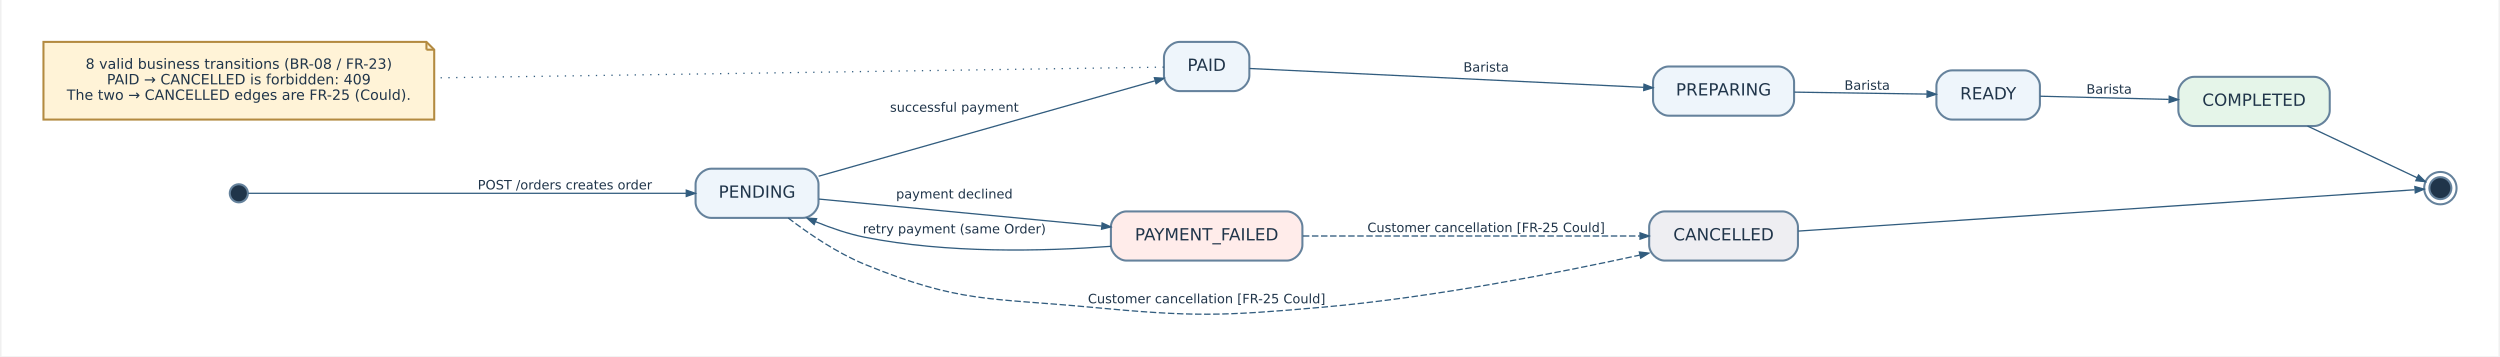
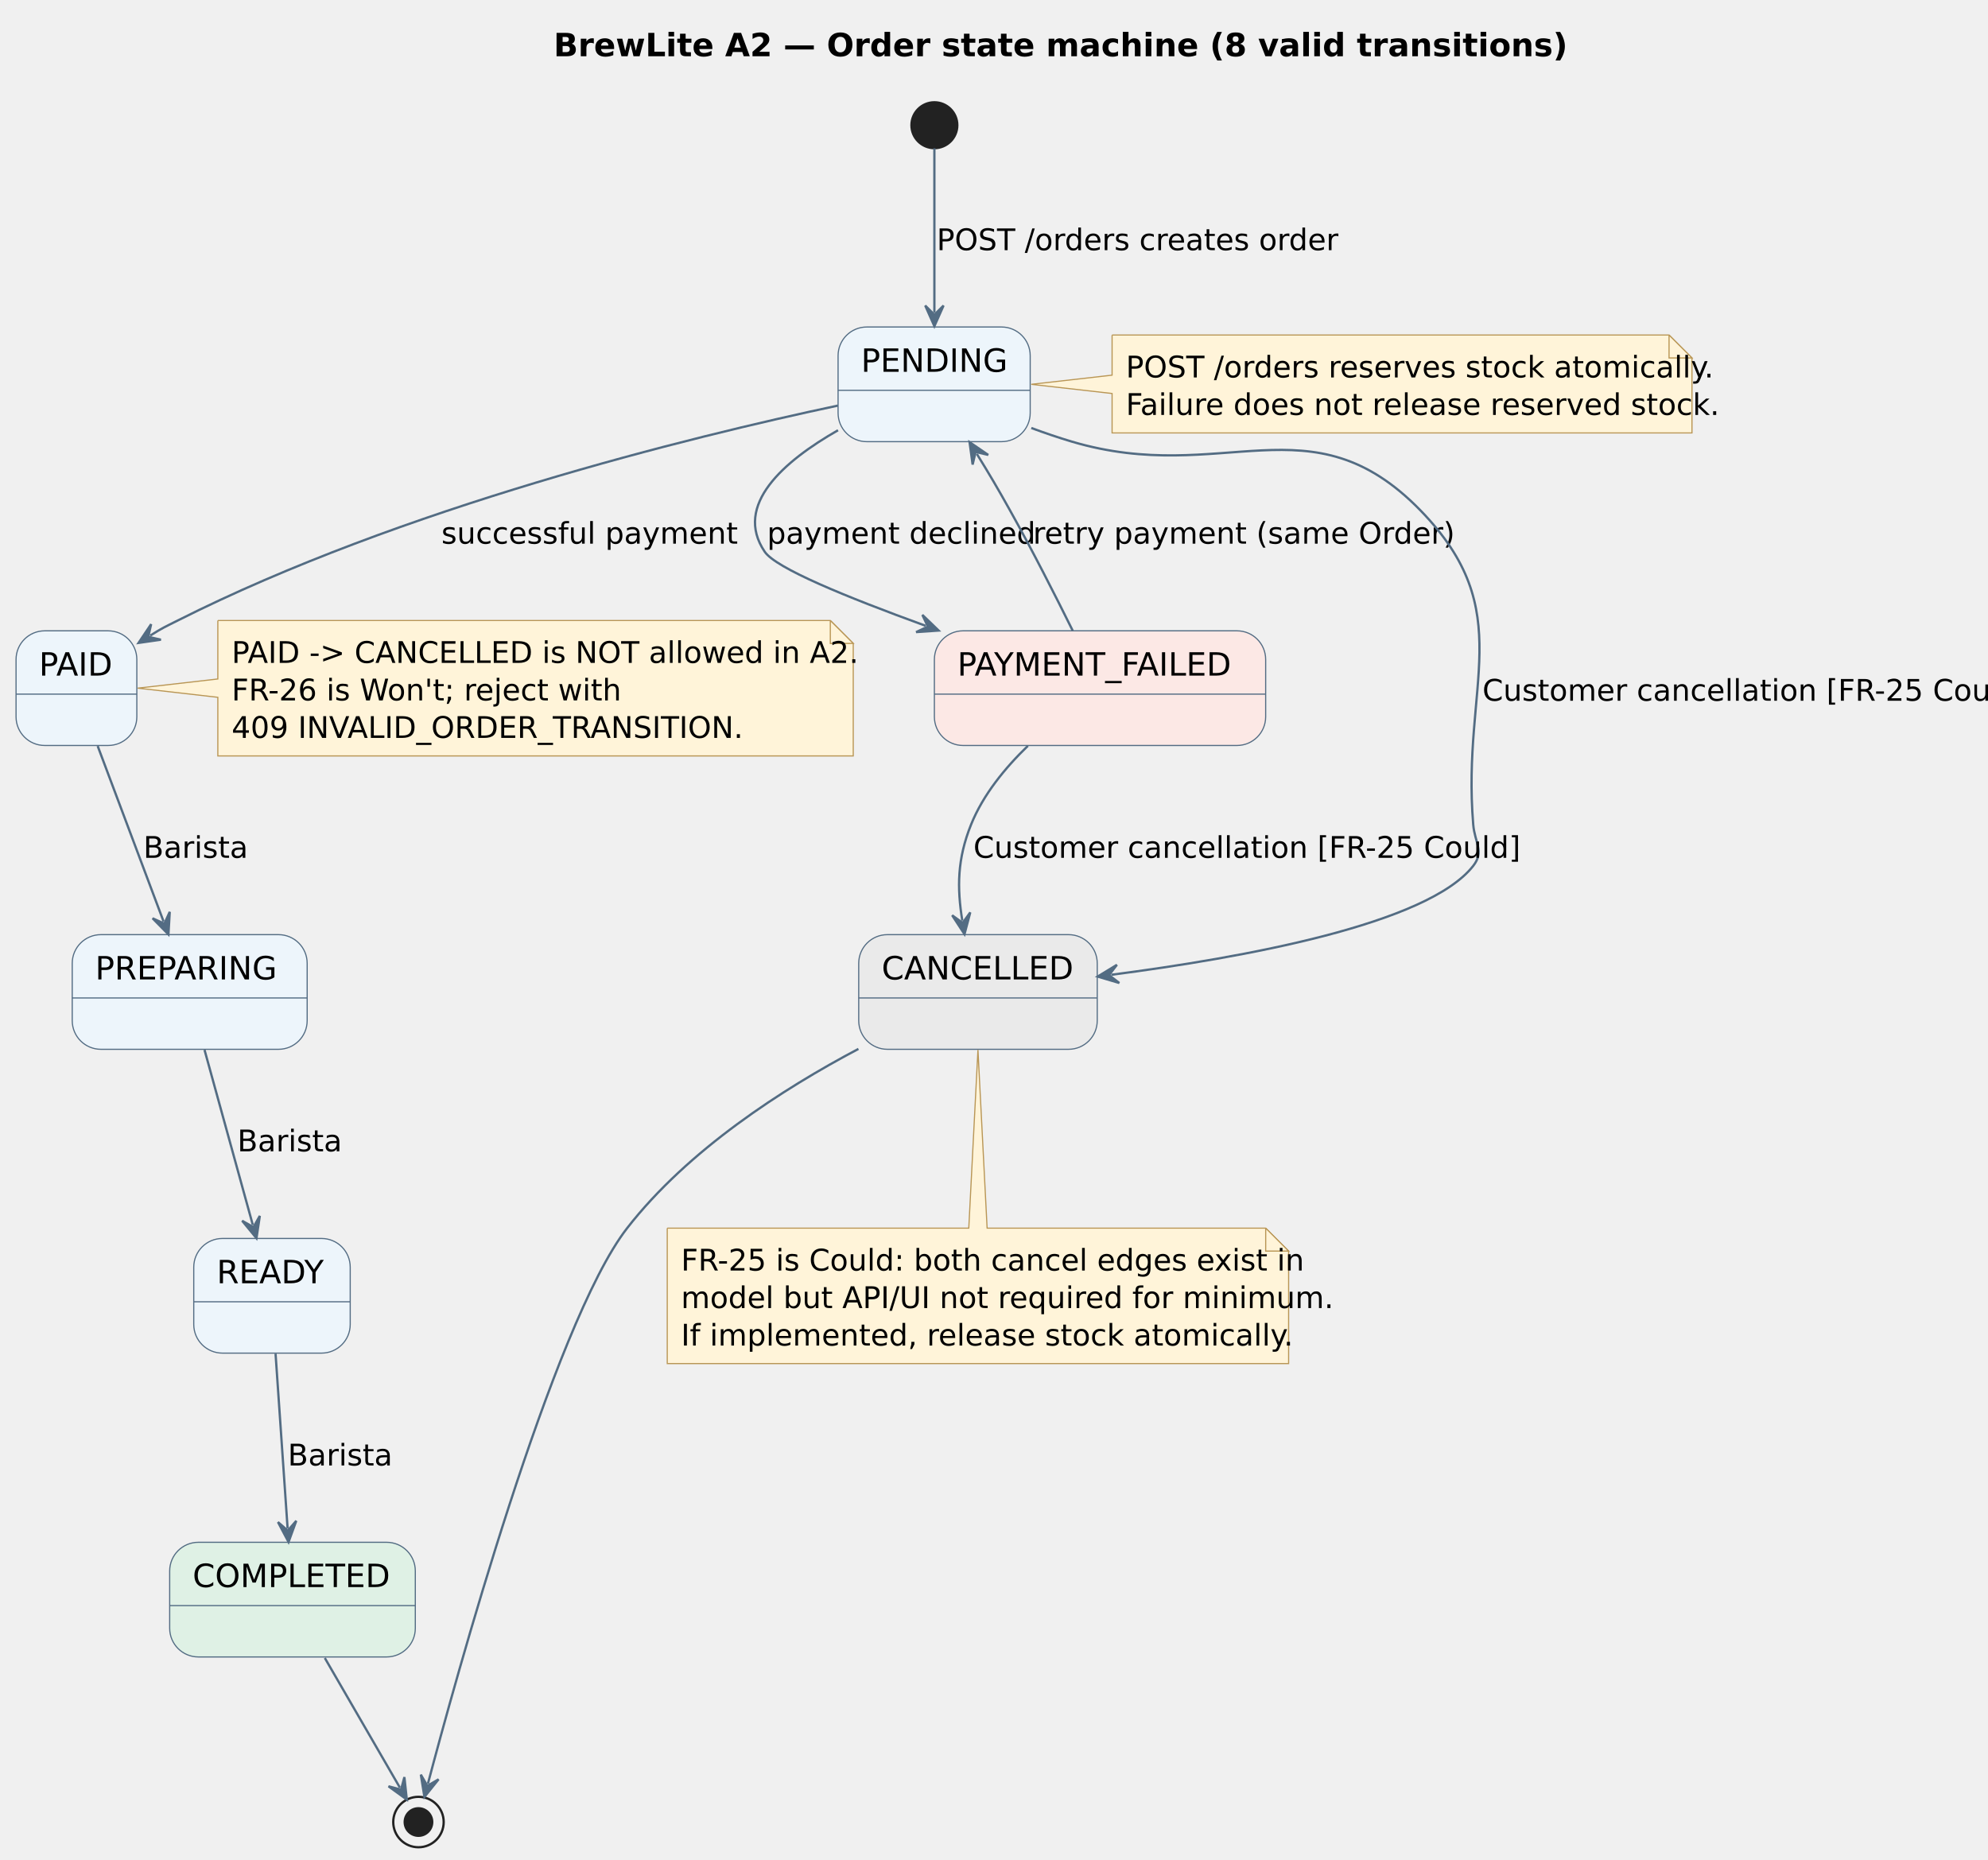
- <svg xmlns="http://www.w3.org/2000/svg" width="1930pt" height="275pt" viewBox="0.00 0.00 1929.80 275.31">
-   <g id="graph0" class="graph" transform="scale(1 1) rotate(0) translate(32.4 242.91)">
-     <polygon fill="white" stroke="transparent" points="-32.4,32.4 -32.4,-242.91 1897.4,-242.91 1897.4,32.4 -32.4,32.4" />
-     <g id="node1" class="node">
-       <path fill="#eef5fb" stroke="#65829c" stroke-width="1.6" d="M587,-112.51C587,-112.51 516,-112.51 516,-112.51 510,-112.51 504,-106.51 504,-100.51 504,-100.51 504,-86.51 504,-86.51 504,-80.51 510,-74.51 516,-74.51 516,-74.51 587,-74.51 587,-74.51 593,-74.51 599,-80.51 599,-86.51 599,-86.51 599,-100.51 599,-100.51 599,-106.51 593,-112.51 587,-112.51" />
-       <text text-anchor="middle" x="551.5" y="-90.11" font-family="DejaVu Sans" font-size="13.00" fill="#20354a">PENDING</text>
+ <svg xmlns="http://www.w3.org/2000/svg" contentStyleType="text/css" data-diagram-type="STATE" height="811px" preserveAspectRatio="none" style="width:867px;height:811px;background:#FFFFFF;" version="1.1" viewBox="0 0 867 811" width="867px" zoomAndPan="magnify">
+   <defs />
+   <g>
+     <g class="title" data-source-line="9">
+       <text fill="#000000" font-family="DejaVu Sans" font-size="14" font-weight="bold" lengthAdjust="spacing" textLength="370.761" x="241.444" y="24.533">BrewLite A2 — Order state machine (8 valid transitions)</text>
    </g>
-     <g id="node2" class="node">
-       <path fill="#ffecea" stroke="#65829c" stroke-width="1.6" d="M961,-79.51C961,-79.51 837,-79.51 837,-79.51 831,-79.51 825,-73.51 825,-67.51 825,-67.51 825,-53.51 825,-53.51 825,-47.51 831,-41.51 837,-41.51 837,-41.51 961,-41.51 961,-41.51 967,-41.51 973,-47.51 973,-53.51 973,-53.51 973,-67.51 973,-67.51 973,-73.51 967,-79.51 961,-79.51" />
-       <text text-anchor="middle" x="899" y="-57.11" font-family="DejaVu Sans" font-size="13.00" fill="#20354a">PAYMENT_FAILED</text>
+     <g id="PENDING">
+       <rect fill="#EDF5FB" height="50" rx="12.5" ry="12.5" style="stroke:#536C83;stroke-width:0.5;" width="83.786" x="365.5" y="142.609" />
+       <line style="stroke:#536C83;stroke-width:0.5;" x1="365.5" x2="449.286" y1="170.219" y2="170.219" />
+       <text fill="#000000" font-family="DejaVu Sans" font-size="14" lengthAdjust="spacing" textLength="63.786" x="375.5" y="162.143">PENDING</text>
    </g>
-     <g id="edge3" class="edge">
-       <path fill="none" stroke="#315c7e" d="M599.39,-89.05C644.03,-84.81 713.09,-78.23 773,-72.51 787.45,-71.12 802.85,-69.65 817.71,-68.22" />
-       <polygon fill="#315c7e" stroke="#315c7e" points="818.23,-70.63 824.96,-67.53 817.76,-65.76 818.23,-70.63" />
-       <text text-anchor="middle" x="704" y="-89.51" font-family="DejaVu Sans" font-size="10.00" fill="#20354a">payment declined</text>
+     <g id="PAID">
+       <rect fill="#EDF5FB" height="50" rx="12.5" ry="12.5" style="stroke:#536C83;stroke-width:0.5;" width="52.676" x="7" y="275.109" />
+       <line style="stroke:#536C83;stroke-width:0.5;" x1="7" x2="59.676" y1="302.719" y2="302.719" />
+       <text fill="#000000" font-family="DejaVu Sans" font-size="14" lengthAdjust="spacing" textLength="32.676" x="17" y="294.643">PAID</text>
    </g>
-     <g id="node3" class="node">
-       <path fill="#eef5fb" stroke="#65829c" stroke-width="1.6" d="M920,-210.51C920,-210.51 878,-210.51 878,-210.51 872,-210.51 866,-204.51 866,-198.51 866,-198.51 866,-184.51 866,-184.51 866,-178.51 872,-172.51 878,-172.51 878,-172.51 920,-172.51 920,-172.51 926,-172.51 932,-178.51 932,-184.51 932,-184.51 932,-198.51 932,-198.51 932,-204.51 926,-210.51 920,-210.51" />
-       <text text-anchor="middle" x="899" y="-188.11" font-family="DejaVu Sans" font-size="13.00" fill="#20354a">PAID</text>
+     <g id="PAYMENT_FAILED">
+       <rect fill="#FCE8E5" height="50" rx="12.5" ry="12.5" style="stroke:#536C83;stroke-width:0.5;" width="144.476" x="407.5" y="275.109" />
+       <line style="stroke:#536C83;stroke-width:0.5;" x1="407.5" x2="551.976" y1="302.719" y2="302.719" />
+       <text fill="#000000" font-family="DejaVu Sans" font-size="14" lengthAdjust="spacing" textLength="124.476" x="417.5" y="294.643">PAYMENT_FAILED</text>
    </g>
-     <g id="edge2" class="edge">
-       <path fill="none" stroke="#315c7e" d="M599.1,-106.72C667.73,-126.19 794.79,-162.23 858.88,-180.41" />
-       <polygon fill="#315c7e" stroke="#315c7e" points="858.59,-182.87 866,-182.43 859.93,-178.16 858.59,-182.87" />
-       <text text-anchor="middle" x="704" y="-156.51" font-family="DejaVu Sans" font-size="10.00" fill="#20354a">successful payment</text>
+     <g id="PREPARING">
+       <rect fill="#EDF5FB" height="50" rx="12.5" ry="12.5" style="stroke:#536C83;stroke-width:0.5;" width="102.462" x="31.5" y="407.609" />
+       <line style="stroke:#536C83;stroke-width:0.5;" x1="31.5" x2="133.962" y1="435.219" y2="435.219" />
+       <text fill="#000000" font-family="DejaVu Sans" font-size="14" lengthAdjust="spacing" textLength="82.462" x="41.5" y="427.143">PREPARING</text>
    </g>
-     <g id="node7" class="node">
-       <path fill="#eeeef2" stroke="#65829c" stroke-width="1.6" d="M1344,-79.51C1344,-79.51 1253,-79.51 1253,-79.51 1247,-79.51 1241,-73.51 1241,-67.51 1241,-67.51 1241,-53.51 1241,-53.51 1241,-47.51 1247,-41.51 1253,-41.51 1253,-41.51 1344,-41.51 1344,-41.51 1350,-41.51 1356,-47.51 1356,-53.51 1356,-53.51 1356,-67.51 1356,-67.51 1356,-73.51 1350,-79.51 1344,-79.51" />
-       <text text-anchor="middle" x="1298.5" y="-57.11" font-family="DejaVu Sans" font-size="13.00" fill="#20354a">CANCELLED</text>
+     <g id="READY">
+       <rect fill="#EDF5FB" height="50" rx="12.5" ry="12.5" style="stroke:#536C83;stroke-width:0.5;" width="68.234" x="84.5" y="540.109" />
+       <line style="stroke:#536C83;stroke-width:0.5;" x1="84.5" x2="152.734" y1="567.719" y2="567.719" />
+       <text fill="#000000" font-family="DejaVu Sans" font-size="14" lengthAdjust="spacing" textLength="48.234" x="94.5" y="559.643">READY</text>
    </g>
-     <g id="edge4" class="edge">
-       <path fill="none" stroke="#315c7e" stroke-dasharray="5,2" d="M575.6,-74.41C591.4,-62.33 613.33,-47.36 635,-38.51 707.87,-8.75 730.63,-12.87 809,-5.51 888.65,1.98 909.31,1.54 989,-5.51 1074.45,-13.06 1171.67,-32.17 1233.74,-45.74" />
-       <polygon fill="#315c7e" stroke="#315c7e" points="1233.4,-48.17 1240.76,-47.28 1234.45,-43.39 1233.4,-48.17" />
-       <text text-anchor="middle" x="899" y="-8.51" font-family="DejaVu Sans" font-size="10.00" fill="#20354a">Customer cancellation [FR-25 Could]</text>
+     <g id="COMPLETED">
+       <rect fill="#DFF1E5" height="50" rx="12.5" ry="12.5" style="stroke:#536C83;stroke-width:0.5;" width="107.124" x="74" y="672.609" />
+       <line style="stroke:#536C83;stroke-width:0.5;" x1="74" x2="181.124" y1="700.219" y2="700.219" />
+       <text fill="#000000" font-family="DejaVu Sans" font-size="14" lengthAdjust="spacing" textLength="87.124" x="84" y="692.143">COMPLETED</text>
    </g>
-     <g id="edge5" class="edge">
-       <path fill="none" stroke="#315c7e" d="M824.98,-52.53C771.78,-48.58 698.27,-46.98 635,-59.51 622.18,-62.04 608.85,-66.6 596.73,-71.57" />
-       <polygon fill="#315c7e" stroke="#315c7e" points="595.63,-69.38 590.14,-74.37 597.54,-73.89 595.63,-69.38" />
-       <text text-anchor="middle" x="704" y="-62.51" font-family="DejaVu Sans" font-size="10.00" fill="#20354a">retry payment (same Order)</text>
+     <g id="CANCELLED">
+       <rect fill="#EAEAEA" height="50" rx="12.5" ry="12.5" style="stroke:#536C83;stroke-width:0.5;" width="104.027" x="374.5" y="407.609" />
+       <line style="stroke:#536C83;stroke-width:0.5;" x1="374.5" x2="478.527" y1="435.219" y2="435.219" />
+       <text fill="#000000" font-family="DejaVu Sans" font-size="14" lengthAdjust="spacing" textLength="84.027" x="384.5" y="427.143">CANCELLED</text>
    </g>
-     <g id="edge6" class="edge">
-       <path fill="none" stroke="#315c7e" stroke-dasharray="5,2" d="M973.37,-60.51C1048.09,-60.51 1162.75,-60.51 1233.78,-60.51" />
-       <polygon fill="#315c7e" stroke="#315c7e" points="1233.94,-62.96 1240.94,-60.51 1233.94,-58.06 1233.94,-62.96" />
-       <text text-anchor="middle" x="1115" y="-63.51" font-family="DejaVu Sans" font-size="10.00" fill="#20354a">Customer cancellation [FR-25 Could]</text>
+     <ellipse cx="407.5" cy="54.609" fill="#222222" rx="10" ry="10" style="stroke:#222222;stroke-width:1;" />
+     <ellipse cx="182.5" cy="794.609" fill="none" rx="11" ry="11" style="stroke:#222222;stroke-width:1;" />
+     <ellipse cx="182.5" cy="794.609" fill="#222222" rx="6" ry="6" style="stroke:#222222;stroke-width:1;" />
+     <g class="entity" data-entity="GMN2" data-source-line="32" data-uid="ent0003" id="entity_GMN2">
+       <path d="M485,146.109 L485,163.609 L449.73,167.609 L485,171.609 L485,188.812 A0,0 0 0 0 485,188.812 L737.899,188.812 A0,0 0 0 0 737.899,188.812 L737.899,156.109 L727.899,146.109 L485,146.109 A0,0 0 0 0 485,146.109" fill="#FFF4D9" style="stroke:#B99655;stroke-width:0.5;" />
+       <path d="M727.899,146.109 L727.899,156.109 L737.899,156.109 L727.899,146.109" fill="#FFF4D9" style="stroke:#B99655;stroke-width:0.5;" />
+       <text fill="#000000" font-family="DejaVu Sans" font-size="13" lengthAdjust="spacing" textLength="231.899" x="491" y="164.605">POST /orders reserves stock atomically.</text>
+       <text fill="#000000" font-family="DejaVu Sans" font-size="13" lengthAdjust="spacing" textLength="231.226" x="491" y="180.956">Failure does not release reserved stock.</text>
    </g>
-     <g id="node4" class="node">
-       <path fill="#eef5fb" stroke="#65829c" stroke-width="1.6" d="M1341,-191.51C1341,-191.51 1256,-191.51 1256,-191.51 1250,-191.51 1244,-185.51 1244,-179.51 1244,-179.51 1244,-165.51 1244,-165.51 1244,-159.51 1250,-153.51 1256,-153.51 1256,-153.51 1341,-153.51 1341,-153.51 1347,-153.51 1353,-159.51 1353,-165.51 1353,-165.51 1353,-179.51 1353,-179.51 1353,-185.51 1347,-191.51 1341,-191.51" />
-       <text text-anchor="middle" x="1298.5" y="-169.11" font-family="DejaVu Sans" font-size="13.00" fill="#20354a">PREPARING</text>
+     <g class="entity" data-entity="GMN5" data-source-line="36" data-uid="ent0006" id="entity_GMN5">
+       <path d="M95,270.609 L95,296.109 L60.06,300.109 L95,304.109 L95,329.664 A0,0 0 0 0 95,329.664 L372.115,329.664 A0,0 0 0 0 372.115,329.664 L372.115,280.609 L362.115,270.609 L95,270.609 A0,0 0 0 0 95,270.609" fill="#FFF4D9" style="stroke:#B99655;stroke-width:0.5;" />
+       <path d="M362.115,270.609 L362.115,280.609 L372.115,280.609 L362.115,270.609" fill="#FFF4D9" style="stroke:#B99655;stroke-width:0.5;" />
+       <text fill="#000000" font-family="DejaVu Sans" font-size="13" lengthAdjust="spacing" textLength="256.115" x="101" y="289.104">PAID -&gt; CANCELLED is NOT allowed in A2.</text>
+       <text fill="#000000" font-family="DejaVu Sans" font-size="13" lengthAdjust="spacing" textLength="151.296" x="101" y="305.456">FR-26 is Won't; reject with</text>
+       <text fill="#000000" font-family="DejaVu Sans" font-size="13" lengthAdjust="spacing" textLength="219.616" x="101" y="321.808">409 INVALID_ORDER_TRANSITION.</text>
    </g>
-     <g id="edge7" class="edge">
-       <path fill="none" stroke="#315c7e" d="M932.19,-189.97C998.53,-186.8 1151.37,-179.49 1236.84,-175.4" />
-       <polygon fill="#315c7e" stroke="#315c7e" points="1237.01,-177.85 1243.89,-175.07 1236.78,-172.95 1237.01,-177.85" />
-       <text text-anchor="middle" x="1115" y="-187.51" font-family="DejaVu Sans" font-size="10.00" fill="#20354a">Barista</text>
+     <g class="entity" data-entity="GMN8" data-source-line="41" data-uid="ent0009" id="entity_GMN8">
+       <path d="M291,535.609 L291,594.664 A0,0 0 0 0 291,594.664 L561.99,594.664 A0,0 0 0 0 561.99,594.664 L561.99,545.609 L551.99,535.609 L430.5,535.609 L426.5,457.849 L422.5,535.609 L291,535.609 A0,0 0 0 0 291,535.609" fill="#FFF4D9" style="stroke:#B99655;stroke-width:0.5;" />
+       <path d="M551.99,535.609 L551.99,545.609 L561.99,545.609 L551.99,535.609" fill="#FFF4D9" style="stroke:#B99655;stroke-width:0.5;" />
+       <text fill="#000000" font-family="DejaVu Sans" font-size="13" lengthAdjust="spacing" textLength="243.515" x="297" y="554.105">FR-25 is Could: both cancel edges exist in</text>
+       <text fill="#000000" font-family="DejaVu Sans" font-size="13" lengthAdjust="spacing" textLength="249.99" x="297" y="570.456">model but API/UI not required for minimum.</text>
+       <text fill="#000000" font-family="DejaVu Sans" font-size="13" lengthAdjust="spacing" textLength="234.095" x="297" y="586.808">If implemented, release stock atomically.</text>
    </g>
-     <g id="node10" class="node">
-       <polygon fill="#fff3d7" stroke="#b38a40" stroke-width="1.6" points="296,-210.51 0,-210.51 0,-150.51 302,-150.51 302,-204.51 296,-210.51" />
-       <polyline fill="none" stroke="#b38a40" stroke-width="1.6" points="296,-210.51 296,-204.51 " />
-       <polyline fill="none" stroke="#b38a40" stroke-width="1.6" points="302,-204.51 296,-204.51 " />
-       <text text-anchor="middle" x="151" y="-189.71" font-family="DejaVu Sans" font-size="11.00" fill="#20354a">8 valid business transitions (BR-08 / FR-23)</text>
-       <text text-anchor="middle" x="151" y="-177.71" font-family="DejaVu Sans" font-size="11.00" fill="#20354a">PAID → CANCELLED is forbidden: 409</text>
-       <text text-anchor="middle" x="151" y="-165.71" font-family="DejaVu Sans" font-size="11.00" fill="#20354a">The two → CANCELLED edges are FR-25 (Could).</text>
+     <g class="link" data-entity-1=".start." data-entity-2="PENDING" data-source-line="19" data-uid="lnk3" id="link_.start._PENDING">
+       <path d="M407.5,64.689 C407.5,81.469 407.5,111.829 407.5,136.259" fill="none" id="*start*-to-PENDING" style="stroke:#536C83;stroke-width:1;" />
+       <polygon fill="#536C83" points="407.5,142.259,411.5,133.259,407.5,137.259,403.5,133.259,407.5,142.259" style="stroke:#536C83;stroke-width:1;" />
+       <text fill="#000000" font-family="DejaVu Sans" font-size="13" lengthAdjust="spacing" textLength="159.669" x="408.5" y="109.105">POST /orders creates order</text>
    </g>
-     <g id="edge12" class="edge">
-       <path fill="none" stroke="#315c7e" stroke-dasharray="1,5" d="M865.88,-191.03C770.03,-189.62 481.62,-185.37 302.07,-182.72" />
+     <g class="link" data-entity-1="PENDING" data-entity-2="PAID" data-source-line="20" data-uid="lnk4" id="link_PENDING_PAID">
+       <path d="M365.42,176.879 C300.98,190.579 175.1,221.429 77.5,270.609 C71.81,273.479 71.02,273.716 65.5,277.186" fill="none" id="PENDING-to-PAID" style="stroke:#536C83;stroke-width:1;" />
+       <polygon fill="#536C83" points="60.42,280.379,70.168,278.976,64.653,277.718,65.911,272.203,60.42,280.379" style="stroke:#536C83;stroke-width:1;" />
+       <text fill="#000000" font-family="DejaVu Sans" font-size="13" lengthAdjust="spacing" textLength="114.163" x="192.5" y="237.105">successful payment</text>
    </g>
-     <g id="node5" class="node">
-       <path fill="#eef5fb" stroke="#65829c" stroke-width="1.6" d="M1531,-188.51C1531,-188.51 1475,-188.51 1475,-188.51 1469,-188.51 1463,-182.51 1463,-176.51 1463,-176.51 1463,-162.51 1463,-162.51 1463,-156.51 1469,-150.51 1475,-150.51 1475,-150.51 1531,-150.51 1531,-150.51 1537,-150.51 1543,-156.51 1543,-162.51 1543,-162.51 1543,-176.51 1543,-176.51 1543,-182.51 1537,-188.51 1531,-188.51" />
-       <text text-anchor="middle" x="1503" y="-166.11" font-family="DejaVu Sans" font-size="13.00" fill="#20354a">READY</text>
+     <g class="link" data-entity-1="PENDING" data-entity-2="PAYMENT_FAILED" data-source-line="21" data-uid="lnk5" id="link_PENDING_PAYMENT_FAILED">
+       <path d="M365.48,187.629 C341.9,201.079 319.74,220.269 333.5,240.609 C338.36,247.789 368.692,260.187 403.712,272.937" fill="none" id="PENDING-to-PAYMENT_FAILED" style="stroke:#536C83;stroke-width:1;" />
+       <polygon fill="#536C83" points="409.35,274.989,402.262,268.152,404.652,273.279,399.525,275.669,409.35,274.989" style="stroke:#536C83;stroke-width:1;" />
+       <text fill="#000000" font-family="DejaVu Sans" font-size="13" lengthAdjust="spacing" textLength="101.899" x="334.5" y="237.105">payment declined</text>
    </g>
-     <g id="edge8" class="edge">
-       <path fill="none" stroke="#315c7e" d="M1353.23,-171.71C1385.13,-171.24 1425.15,-170.64 1455.65,-170.19" />
-       <polygon fill="#315c7e" stroke="#315c7e" points="1455.83,-172.64 1462.79,-170.09 1455.76,-167.74 1455.83,-172.64" />
-       <text text-anchor="middle" x="1409.5" y="-173.51" font-family="DejaVu Sans" font-size="10.00" fill="#20354a">Barista</text>
+     <g class="link" data-entity-1="PAYMENT_FAILED" data-entity-2="PENDING" data-source-line="23" data-uid="lnk7" id="link_PAYMENT_FAILED_PENDING">
+       <path d="M467.85,275.079 C460.33,259.889 450.18,239.909 440.5,222.609 C434.98,212.729 431.705,207.163 426.005,197.943" fill="none" id="PAYMENT_FAILED-to-PENDING" style="stroke:#536C83;stroke-width:1;" />
+       <polygon fill="#536C83" points="422.85,192.839,424.18,202.598,425.479,197.092,430.985,198.391,422.85,192.839" style="stroke:#536C83;stroke-width:1;" />
+       <text fill="#000000" font-family="DejaVu Sans" font-size="13" lengthAdjust="spacing" textLength="160.374" x="450.5" y="237.105">retry payment (same Order)</text>
    </g>
-     <g id="node6" class="node">
-       <path fill="#e5f5e9" stroke="#65829c" stroke-width="1.6" d="M1755,-183.51C1755,-183.51 1662,-183.51 1662,-183.51 1656,-183.51 1650,-177.51 1650,-171.51 1650,-171.51 1650,-157.51 1650,-157.51 1650,-151.51 1656,-145.51 1662,-145.51 1662,-145.51 1755,-145.51 1755,-145.51 1761,-145.51 1767,-151.51 1767,-157.51 1767,-157.51 1767,-171.51 1767,-171.51 1767,-177.51 1761,-183.51 1755,-183.51" />
-       <text text-anchor="middle" x="1708.5" y="-161.11" font-family="DejaVu Sans" font-size="13.00" fill="#20354a">COMPLETED</text>
+     <g class="link" data-entity-1="PENDING" data-entity-2="CANCELLED" data-source-line="22" data-uid="lnk6" id="link_PENDING_CANCELLED">
+       <path d="M449.77,186.649 C455.66,188.829 461.69,190.889 467.5,192.609 C533.53,212.149 571.51,173.229 619.5,222.609 C662.53,266.889 637.37,298.079 642.5,359.609 C643.16,367.579 647.42,371.299 642.5,377.609 C622.55,403.159 541.95,417.644 484.65,425.114" fill="none" id="PENDING-to-CANCELLED" style="stroke:#536C83;stroke-width:1;" />
+       <polygon fill="#536C83" points="478.7,425.889,488.142,428.692,483.658,425.243,487.107,420.76,478.7,425.889" style="stroke:#536C83;stroke-width:1;" />
+       <text fill="#000000" font-family="DejaVu Sans" font-size="13" lengthAdjust="spacing" textLength="213.148" x="646.5" y="305.604">Customer cancellation [FR-25 Could]</text>
    </g>
-     <g id="edge9" class="edge">
-       <path fill="none" stroke="#315c7e" d="M1543.24,-168.54C1571.37,-167.85 1609.91,-166.9 1642.59,-166.1" />
-       <polygon fill="#315c7e" stroke="#315c7e" points="1642.96,-168.54 1649.9,-165.92 1642.84,-163.64 1642.96,-168.54" />
-       <text text-anchor="middle" x="1596.5" y="-170.51" font-family="DejaVu Sans" font-size="10.00" fill="#20354a">Barista</text>
+     <g class="link" data-entity-1="PAYMENT_FAILED" data-entity-2="CANCELLED" data-source-line="24" data-uid="lnk8" id="link_PAYMENT_FAILED_CANCELLED">
+       <path d="M448.29,325.269 C438.43,334.779 428.74,346.559 423.5,359.609 C417.44,374.699 417.355,387.106 419.675,401.496" fill="none" id="PAYMENT_FAILED-to-CANCELLED" style="stroke:#536C83;stroke-width:1;" />
+       <polygon fill="#536C83" points="420.63,407.419,423.147,397.897,419.834,402.483,415.248,399.171,420.63,407.419" style="stroke:#536C83;stroke-width:1;" />
+       <text fill="#000000" font-family="DejaVu Sans" font-size="13" lengthAdjust="spacing" textLength="213.148" x="424.5" y="374.104">Customer cancellation [FR-25 Could]</text>
    </g>
-     <g id="node9" class="node">
-       <ellipse fill="#20354a" stroke="#65829c" stroke-width="1.6" cx="1852.5" cy="-97.51" rx="8.5" ry="8.5" />
-       <ellipse fill="none" stroke="#65829c" stroke-width="1.6" cx="1852.5" cy="-97.51" rx="12.5" ry="12.5" />
+     <g class="link" data-entity-1="PAID" data-entity-2="PREPARING" data-source-line="25" data-uid="lnk9" id="link_PAID_PREPARING">
+       <path d="M42.6,325.349 C51.4,348.789 62.55,378.483 71.34,401.883" fill="none" id="PAID-to-PREPARING" style="stroke:#536C83;stroke-width:1;" />
+       <polygon fill="#536C83" points="73.45,407.499,74.03,397.668,71.692,402.819,66.541,400.481,73.45,407.499" style="stroke:#536C83;stroke-width:1;" />
+       <text fill="#000000" font-family="DejaVu Sans" font-size="13" lengthAdjust="spacing" textLength="40.46" x="62.5" y="374.104">Barista</text>
    </g>
-     <g id="edge10" class="edge">
-       <path fill="none" stroke="#315c7e" d="M1749.81,-145.48C1777.81,-132.28 1813.68,-115.35 1834.48,-105.54" />
-       <polygon fill="#315c7e" stroke="#315c7e" points="1835.64,-107.7 1840.92,-102.5 1833.55,-103.27 1835.64,-107.7" />
+     <g class="link" data-entity-1="PREPARING" data-entity-2="READY" data-source-line="26" data-uid="lnk10" id="link_PREPARING_READY">
+       <path d="M89.19,457.849 C95.65,481.289 103.793,510.816 110.253,534.216" fill="none" id="PREPARING-to-READY" style="stroke:#536C83;stroke-width:1;" />
+       <polygon fill="#536C83" points="111.85,539.999,113.311,530.259,110.519,535.18,105.599,532.388,111.85,539.999" style="stroke:#536C83;stroke-width:1;" />
+       <text fill="#000000" font-family="DejaVu Sans" font-size="13" lengthAdjust="spacing" textLength="40.46" x="103.5" y="502.104">Barista</text>
    </g>
-     <g id="edge11" class="edge">
-       <path fill="none" stroke="#315c7e" d="M1356.24,-64.31C1477.55,-72.44 1757.23,-91.19 1832.54,-96.23" />
-       <polygon fill="#315c7e" stroke="#315c7e" points="1832.79,-98.71 1839.94,-96.73 1833.11,-93.82 1832.79,-98.71" />
+     <g class="link" data-entity-1="READY" data-entity-2="COMPLETED" data-source-line="27" data-uid="lnk11" id="link_READY_COMPLETED">
+       <path d="M120.17,590.349 C121.79,613.789 123.806,643.114 125.426,666.514" fill="none" id="READY-to-COMPLETED" style="stroke:#536C83;stroke-width:1;" />
+       <polygon fill="#536C83" points="125.84,672.499,129.209,663.245,125.495,667.511,121.228,663.797,125.84,672.499" style="stroke:#536C83;stroke-width:1;" />
+       <text fill="#000000" font-family="DejaVu Sans" font-size="13" lengthAdjust="spacing" textLength="40.46" x="125.5" y="639.105">Barista</text>
    </g>
-     <g id="node8" class="node">
-       <ellipse fill="#20354a" stroke="#65829c" stroke-width="1.6" cx="151" cy="-93.51" rx="7" ry="7" />
+     <g class="link" data-entity-1="COMPLETED" data-entity-2=".end." data-source-line="28" data-uid="lnk13" id="link_COMPLETED_.end.">
+       <path d="M141.66,723.069 C153.38,743.309 166.344,765.697 174.404,779.617" fill="none" id="COMPLETED-to-*end*" style="stroke:#536C83;stroke-width:1;" />
+       <polygon fill="#536C83" points="177.41,784.809,176.362,775.016,174.905,780.482,169.439,779.025,177.41,784.809" style="stroke:#536C83;stroke-width:1;" />
    </g>
-     <g id="edge1" class="edge">
-       <path fill="none" stroke="#315c7e" d="M158.26,-93.51C196.32,-93.51 398.31,-93.51 496.63,-93.51" />
-       <polygon fill="#315c7e" stroke="#315c7e" points="496.82,-95.96 503.82,-93.51 496.82,-91.06 496.82,-95.96" />
-       <text text-anchor="middle" x="403" y="-96.51" font-family="DejaVu Sans" font-size="10.00" fill="#20354a">POST /orders creates order</text>
+     <g class="link" data-entity-1="CANCELLED" data-entity-2=".end." data-source-line="29" data-uid="lnk14" id="link_CANCELLED_.end.">
+       <path d="M374.37,457.439 C341.36,474.889 300.05,501.459 273.5,535.609 C241.06,577.319 197.804,735.619 186.634,777.859" fill="none" id="CANCELLED-to-*end*" style="stroke:#536C83;stroke-width:1;" />
+       <polygon fill="#536C83" points="185.1,783.659,191.268,775.981,186.378,778.826,183.534,773.936,185.1,783.659" style="stroke:#536C83;stroke-width:1;" />
    </g>
  </g>
</svg>
